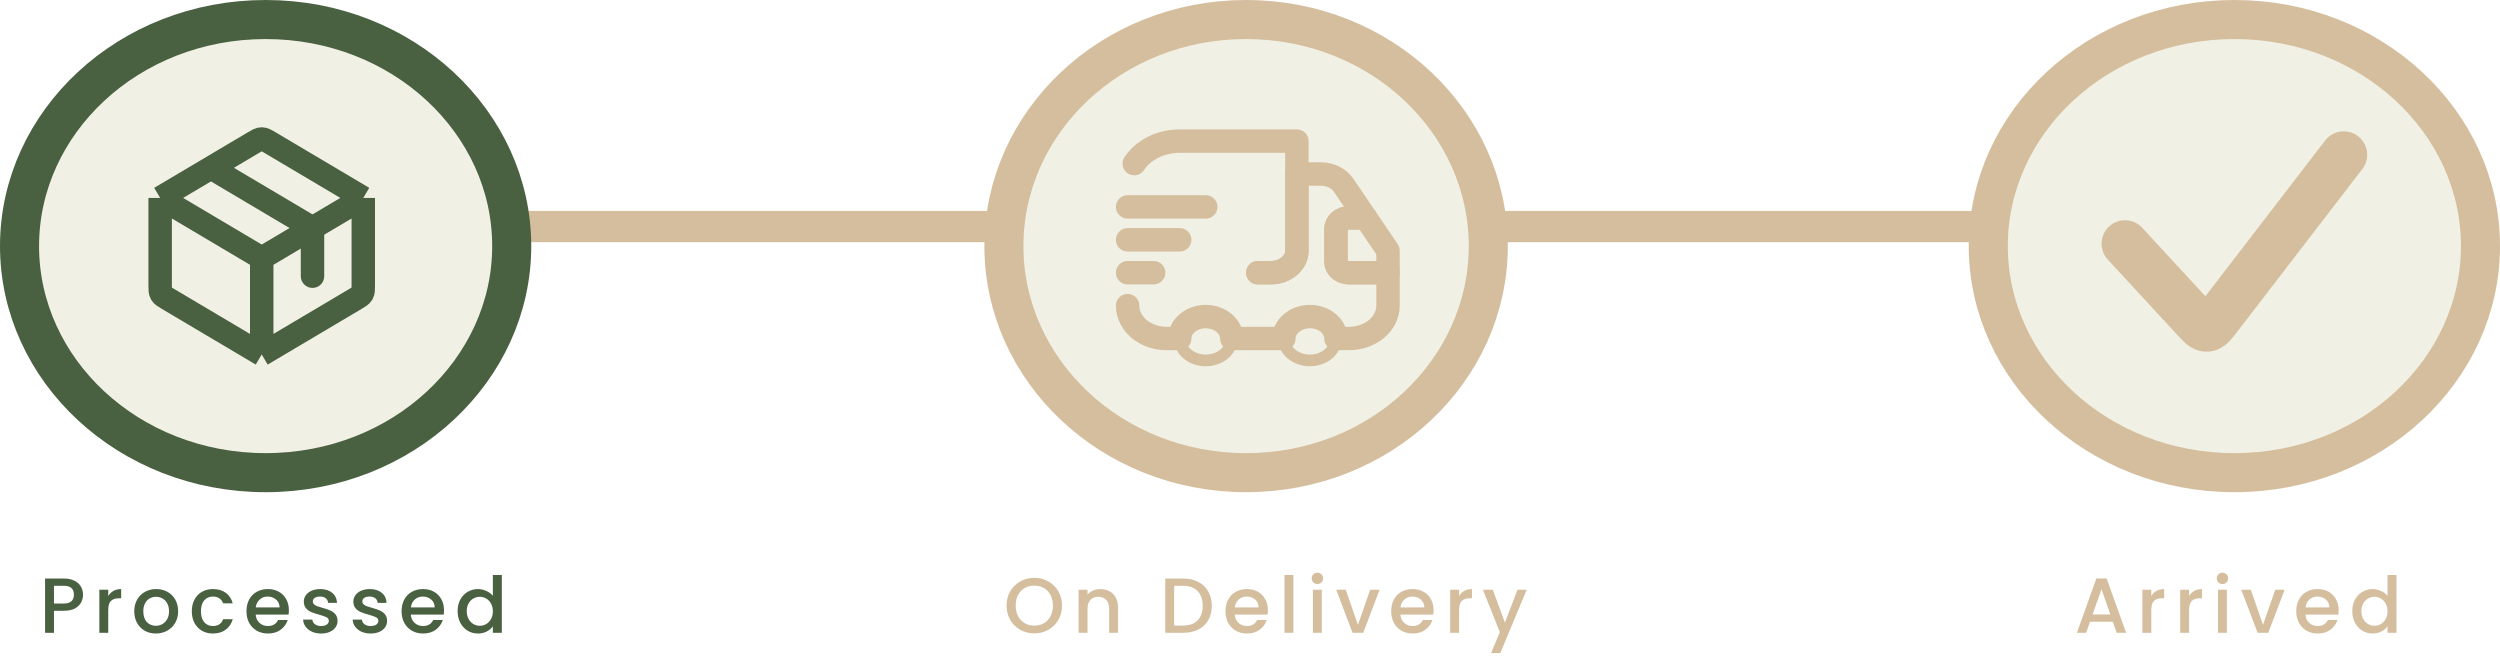
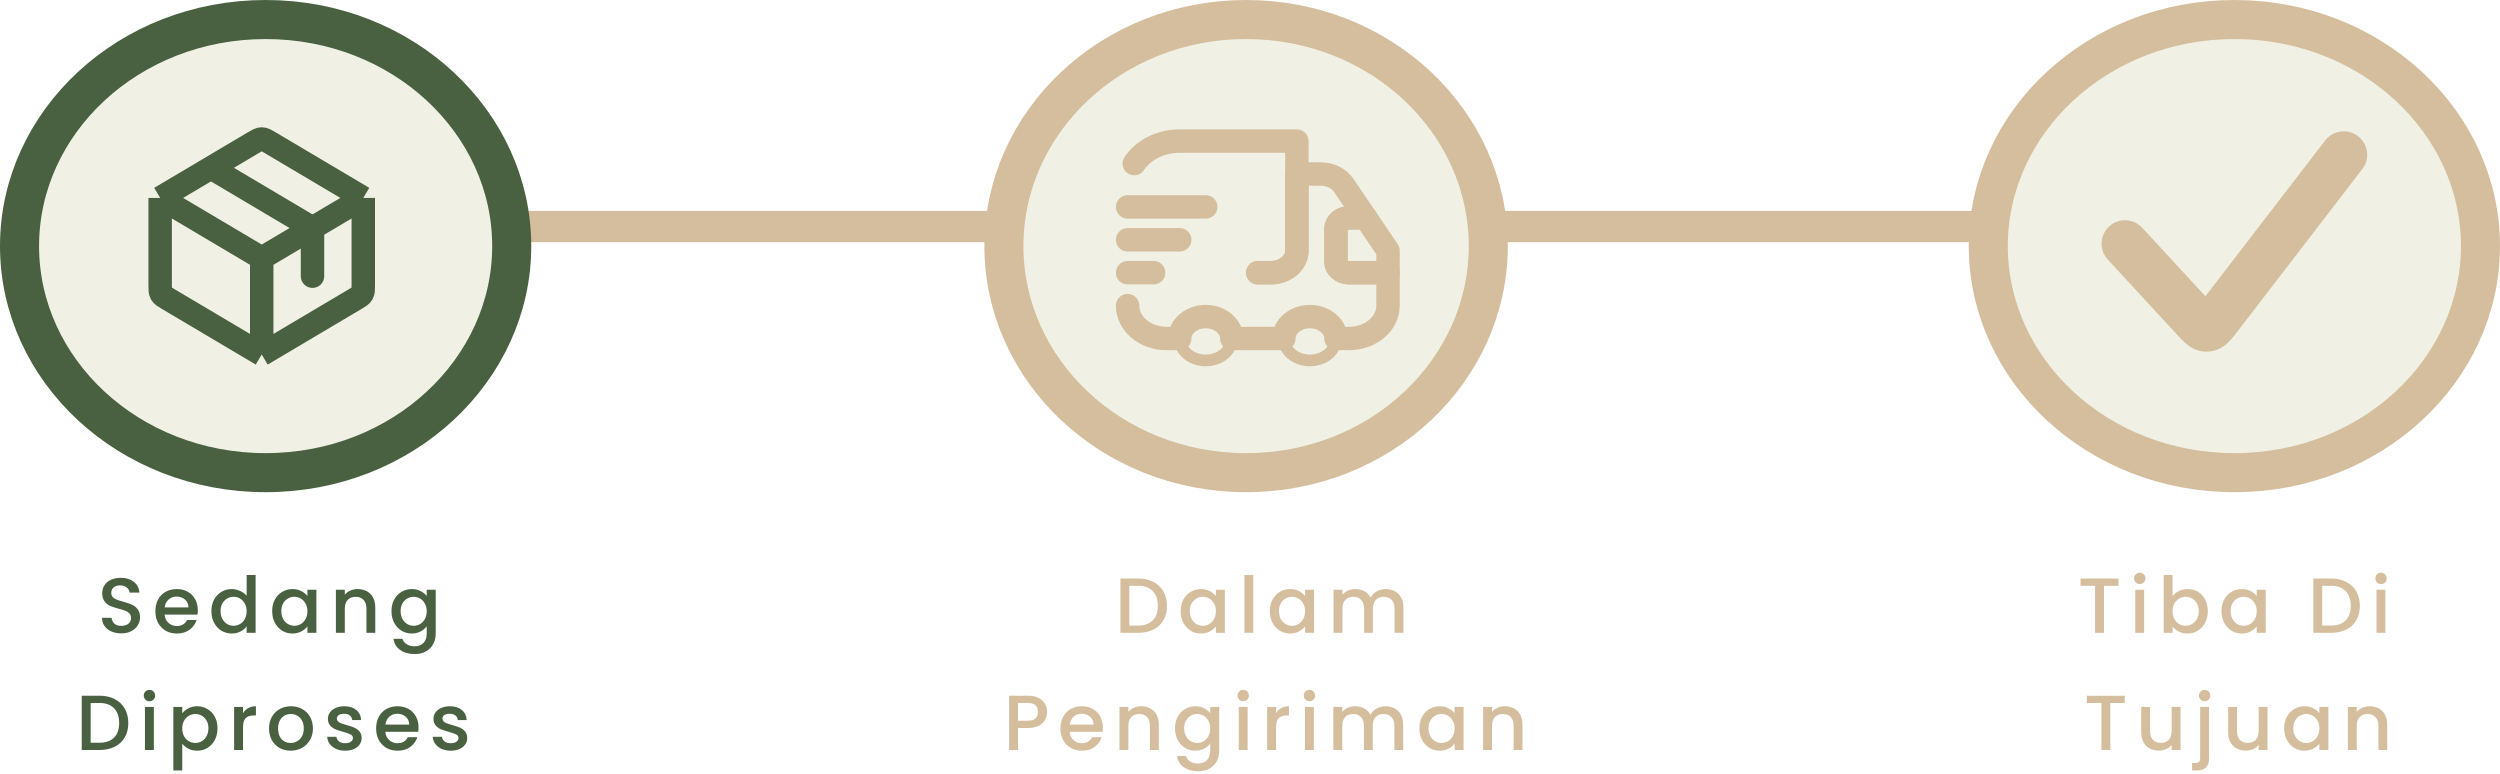
- <svg xmlns="http://www.w3.org/2000/svg" width="320" height="86" viewBox="0 0 320 86" fill="none">
+ <svg xmlns="http://www.w3.org/2000/svg" width="320" height="99" viewBox="0 0 320 99" fill="none">
  <line x1="20" y1="29" x2="173" y2="29" stroke="#D5BE9E" stroke-width="4" />
  <line x1="147" y1="29" x2="299" y2="29" stroke="#D5BE9E" stroke-width="4" />
-   <path d="M10.629 76.12C10.629 76.473 10.545 76.807 10.379 77.12C10.212 77.433 9.945 77.69 9.579 77.89C9.212 78.083 8.742 78.18 8.169 78.18H6.909V81H5.769V74.05H8.169C8.702 74.05 9.152 74.143 9.519 74.33C9.892 74.51 10.169 74.757 10.349 75.07C10.535 75.383 10.629 75.733 10.629 76.12ZM8.169 77.25C8.602 77.25 8.925 77.153 9.139 76.96C9.352 76.76 9.459 76.48 9.459 76.12C9.459 75.36 9.029 74.98 8.169 74.98H6.909V77.25H8.169ZM13.856 76.29C14.023 76.01 14.242 75.793 14.516 75.64C14.796 75.48 15.126 75.4 15.506 75.4V76.58H15.216C14.769 76.58 14.429 76.693 14.196 76.92C13.969 77.147 13.856 77.54 13.856 78.1V81H12.716V75.49H13.856V76.29ZM19.944 81.09C19.424 81.09 18.954 80.973 18.534 80.74C18.114 80.5 17.784 80.167 17.544 79.74C17.304 79.307 17.184 78.807 17.184 78.24C17.184 77.68 17.307 77.183 17.554 76.75C17.8 76.317 18.137 75.983 18.564 75.75C18.99 75.517 19.467 75.4 19.994 75.4C20.52 75.4 20.997 75.517 21.424 75.75C21.85 75.983 22.187 76.317 22.434 76.75C22.68 77.183 22.804 77.68 22.804 78.24C22.804 78.8 22.677 79.297 22.424 79.73C22.17 80.163 21.824 80.5 21.384 80.74C20.95 80.973 20.47 81.09 19.944 81.09ZM19.944 80.1C20.237 80.1 20.51 80.03 20.764 79.89C21.024 79.75 21.234 79.54 21.394 79.26C21.554 78.98 21.634 78.64 21.634 78.24C21.634 77.84 21.557 77.503 21.404 77.23C21.25 76.95 21.047 76.74 20.794 76.6C20.54 76.46 20.267 76.39 19.974 76.39C19.68 76.39 19.407 76.46 19.154 76.6C18.907 76.74 18.71 76.95 18.564 77.23C18.417 77.503 18.344 77.84 18.344 78.24C18.344 78.833 18.494 79.293 18.794 79.62C19.1 79.94 19.484 80.1 19.944 80.1ZM24.551 78.24C24.551 77.673 24.664 77.177 24.891 76.75C25.124 76.317 25.444 75.983 25.851 75.75C26.257 75.517 26.724 75.4 27.251 75.4C27.917 75.4 28.467 75.56 28.901 75.88C29.341 76.193 29.637 76.643 29.791 77.23H28.561C28.461 76.957 28.301 76.743 28.081 76.59C27.861 76.437 27.584 76.36 27.251 76.36C26.784 76.36 26.411 76.527 26.131 76.86C25.857 77.187 25.721 77.647 25.721 78.24C25.721 78.833 25.857 79.297 26.131 79.63C26.411 79.963 26.784 80.13 27.251 80.13C27.911 80.13 28.347 79.84 28.561 79.26H29.791C29.631 79.82 29.331 80.267 28.891 80.6C28.451 80.927 27.904 81.09 27.251 81.09C26.724 81.09 26.257 80.973 25.851 80.74C25.444 80.5 25.124 80.167 24.891 79.74C24.664 79.307 24.551 78.807 24.551 78.24ZM36.977 78.11C36.977 78.317 36.963 78.503 36.937 78.67H32.727C32.76 79.11 32.923 79.463 33.217 79.73C33.51 79.997 33.87 80.13 34.297 80.13C34.91 80.13 35.343 79.873 35.597 79.36H36.827C36.66 79.867 36.357 80.283 35.917 80.61C35.483 80.93 34.943 81.09 34.297 81.09C33.77 81.09 33.297 80.973 32.877 80.74C32.463 80.5 32.137 80.167 31.897 79.74C31.663 79.307 31.547 78.807 31.547 78.24C31.547 77.673 31.66 77.177 31.887 76.75C32.12 76.317 32.443 75.983 32.857 75.75C33.277 75.517 33.757 75.4 34.297 75.4C34.817 75.4 35.28 75.513 35.687 75.74C36.093 75.967 36.41 76.287 36.637 76.7C36.863 77.107 36.977 77.577 36.977 78.11ZM35.787 77.75C35.78 77.33 35.63 76.993 35.337 76.74C35.043 76.487 34.68 76.36 34.247 76.36C33.853 76.36 33.517 76.487 33.237 76.74C32.957 76.987 32.79 77.323 32.737 77.75H35.787ZM41.099 81.09C40.665 81.09 40.275 81.013 39.929 80.86C39.589 80.7 39.319 80.487 39.119 80.22C38.919 79.947 38.812 79.643 38.799 79.31H39.979C39.999 79.543 40.109 79.74 40.309 79.9C40.515 80.053 40.772 80.13 41.079 80.13C41.399 80.13 41.645 80.07 41.819 79.95C41.999 79.823 42.089 79.663 42.089 79.47C42.089 79.263 41.989 79.11 41.789 79.01C41.595 78.91 41.285 78.8 40.859 78.68C40.445 78.567 40.109 78.457 39.849 78.35C39.589 78.243 39.362 78.08 39.169 77.86C38.982 77.64 38.889 77.35 38.889 76.99C38.889 76.697 38.975 76.43 39.149 76.19C39.322 75.943 39.569 75.75 39.889 75.61C40.215 75.47 40.589 75.4 41.009 75.4C41.635 75.4 42.139 75.56 42.519 75.88C42.905 76.193 43.112 76.623 43.139 77.17H41.999C41.979 76.923 41.879 76.727 41.699 76.58C41.519 76.433 41.275 76.36 40.969 76.36C40.669 76.36 40.439 76.417 40.279 76.53C40.119 76.643 40.039 76.793 40.039 76.98C40.039 77.127 40.092 77.25 40.199 77.35C40.305 77.45 40.435 77.53 40.589 77.59C40.742 77.643 40.969 77.713 41.269 77.8C41.669 77.907 41.995 78.017 42.249 78.13C42.509 78.237 42.732 78.397 42.919 78.61C43.105 78.823 43.202 79.107 43.209 79.46C43.209 79.773 43.122 80.053 42.949 80.3C42.775 80.547 42.529 80.74 42.209 80.88C41.895 81.02 41.525 81.09 41.099 81.09ZM47.44 81.09C47.007 81.09 46.617 81.013 46.27 80.86C45.93 80.7 45.66 80.487 45.46 80.22C45.26 79.947 45.154 79.643 45.14 79.31H46.32C46.34 79.543 46.45 79.74 46.65 79.9C46.857 80.053 47.114 80.13 47.42 80.13C47.74 80.13 47.987 80.07 48.16 79.95C48.34 79.823 48.43 79.663 48.43 79.47C48.43 79.263 48.33 79.11 48.13 79.01C47.937 78.91 47.627 78.8 47.2 78.68C46.787 78.567 46.45 78.457 46.19 78.35C45.93 78.243 45.704 78.08 45.51 77.86C45.324 77.64 45.23 77.35 45.23 76.99C45.23 76.697 45.317 76.43 45.49 76.19C45.664 75.943 45.91 75.75 46.23 75.61C46.557 75.47 46.93 75.4 47.35 75.4C47.977 75.4 48.48 75.56 48.86 75.88C49.247 76.193 49.454 76.623 49.48 77.17H48.34C48.32 76.923 48.22 76.727 48.04 76.58C47.86 76.433 47.617 76.36 47.31 76.36C47.01 76.36 46.78 76.417 46.62 76.53C46.46 76.643 46.38 76.793 46.38 76.98C46.38 77.127 46.434 77.25 46.54 77.35C46.647 77.45 46.777 77.53 46.93 77.59C47.084 77.643 47.31 77.713 47.61 77.8C48.01 77.907 48.337 78.017 48.59 78.13C48.85 78.237 49.074 78.397 49.26 78.61C49.447 78.823 49.544 79.107 49.55 79.46C49.55 79.773 49.464 80.053 49.29 80.3C49.117 80.547 48.87 80.74 48.55 80.88C48.237 81.02 47.867 81.09 47.44 81.09ZM56.832 78.11C56.832 78.317 56.819 78.503 56.792 78.67H52.582C52.616 79.11 52.779 79.463 53.072 79.73C53.366 79.997 53.726 80.13 54.152 80.13C54.766 80.13 55.199 79.873 55.452 79.36H56.682C56.516 79.867 56.212 80.283 55.772 80.61C55.339 80.93 54.799 81.09 54.152 81.09C53.626 81.09 53.152 80.973 52.732 80.74C52.319 80.5 51.992 80.167 51.752 79.74C51.519 79.307 51.402 78.807 51.402 78.24C51.402 77.673 51.516 77.177 51.742 76.75C51.976 76.317 52.299 75.983 52.712 75.75C53.132 75.517 53.612 75.4 54.152 75.4C54.672 75.4 55.136 75.513 55.542 75.74C55.949 75.967 56.266 76.287 56.492 76.7C56.719 77.107 56.832 77.577 56.832 78.11ZM55.642 77.75C55.636 77.33 55.486 76.993 55.192 76.74C54.899 76.487 54.536 76.36 54.102 76.36C53.709 76.36 53.372 76.487 53.092 76.74C52.812 76.987 52.646 77.323 52.592 77.75H55.642ZM58.574 78.22C58.574 77.667 58.687 77.177 58.914 76.75C59.147 76.323 59.461 75.993 59.854 75.76C60.254 75.52 60.697 75.4 61.184 75.4C61.544 75.4 61.897 75.48 62.244 75.64C62.597 75.793 62.877 76 63.084 76.26V73.6H64.234V81H63.084V80.17C62.897 80.437 62.637 80.657 62.304 80.83C61.977 81.003 61.601 81.09 61.174 81.09C60.694 81.09 60.254 80.97 59.854 80.73C59.461 80.483 59.147 80.143 58.914 79.71C58.687 79.27 58.574 78.773 58.574 78.22ZM63.084 78.24C63.084 77.86 63.004 77.53 62.844 77.25C62.691 76.97 62.487 76.757 62.234 76.61C61.981 76.463 61.707 76.39 61.414 76.39C61.121 76.39 60.847 76.463 60.594 76.61C60.341 76.75 60.134 76.96 59.974 77.24C59.821 77.513 59.744 77.84 59.744 78.22C59.744 78.6 59.821 78.933 59.974 79.22C60.134 79.507 60.341 79.727 60.594 79.88C60.854 80.027 61.127 80.1 61.414 80.1C61.707 80.1 61.981 80.027 62.234 79.88C62.487 79.733 62.691 79.52 62.844 79.24C63.004 78.953 63.084 78.62 63.084 78.24Z" fill="#496041" />
-   <path d="M132.39 81.07C131.743 81.07 131.146 80.92 130.6 80.62C130.06 80.313 129.63 79.89 129.31 79.35C128.996 78.803 128.84 78.19 128.84 77.51C128.84 76.83 128.996 76.22 129.31 75.68C129.63 75.14 130.06 74.72 130.6 74.42C131.146 74.113 131.743 73.96 132.39 73.96C133.043 73.96 133.64 74.113 134.18 74.42C134.726 74.72 135.156 75.14 135.47 75.68C135.783 76.22 135.94 76.83 135.94 77.51C135.94 78.19 135.783 78.803 135.47 79.35C135.156 79.89 134.726 80.313 134.18 80.62C133.64 80.92 133.043 81.07 132.39 81.07ZM132.39 80.08C132.85 80.08 133.26 79.977 133.62 79.77C133.98 79.557 134.26 79.257 134.46 78.87C134.666 78.477 134.77 78.023 134.77 77.51C134.77 76.997 134.666 76.547 134.46 76.16C134.26 75.773 133.98 75.477 133.62 75.27C133.26 75.063 132.85 74.96 132.39 74.96C131.93 74.96 131.52 75.063 131.16 75.27C130.8 75.477 130.516 75.773 130.31 76.16C130.11 76.547 130.01 76.997 130.01 77.51C130.01 78.023 130.11 78.477 130.31 78.87C130.516 79.257 130.8 79.557 131.16 79.77C131.52 79.977 131.93 80.08 132.39 80.08ZM140.842 75.4C141.275 75.4 141.662 75.49 142.002 75.67C142.348 75.85 142.618 76.117 142.812 76.47C143.005 76.823 143.102 77.25 143.102 77.75V81H141.972V77.92C141.972 77.427 141.848 77.05 141.602 76.79C141.355 76.523 141.018 76.39 140.592 76.39C140.165 76.39 139.825 76.523 139.572 76.79C139.325 77.05 139.202 77.427 139.202 77.92V81H138.062V75.49H139.202V76.12C139.388 75.893 139.625 75.717 139.912 75.59C140.205 75.463 140.515 75.4 140.842 75.4ZM151.423 74.05C152.163 74.05 152.81 74.193 153.363 74.48C153.923 74.76 154.353 75.167 154.653 75.7C154.96 76.227 155.113 76.843 155.113 77.55C155.113 78.257 154.96 78.87 154.653 79.39C154.353 79.91 153.923 80.31 153.363 80.59C152.81 80.863 152.163 81 151.423 81H149.153V74.05H151.423ZM151.423 80.07C152.237 80.07 152.86 79.85 153.293 79.41C153.727 78.97 153.943 78.35 153.943 77.55C153.943 76.743 153.727 76.113 153.293 75.66C152.86 75.207 152.237 74.98 151.423 74.98H150.293V80.07H151.423ZM162.293 78.11C162.293 78.317 162.28 78.503 162.253 78.67H158.043C158.076 79.11 158.24 79.463 158.533 79.73C158.826 79.997 159.186 80.13 159.613 80.13C160.226 80.13 160.66 79.873 160.913 79.36H162.143C161.976 79.867 161.673 80.283 161.233 80.61C160.8 80.93 160.26 81.09 159.613 81.09C159.086 81.09 158.613 80.973 158.193 80.74C157.78 80.5 157.453 80.167 157.213 79.74C156.98 79.307 156.863 78.807 156.863 78.24C156.863 77.673 156.976 77.177 157.203 76.75C157.436 76.317 157.76 75.983 158.173 75.75C158.593 75.517 159.073 75.4 159.613 75.4C160.133 75.4 160.596 75.513 161.003 75.74C161.41 75.967 161.726 76.287 161.953 76.7C162.18 77.107 162.293 77.577 162.293 78.11ZM161.103 77.75C161.096 77.33 160.946 76.993 160.653 76.74C160.36 76.487 159.996 76.36 159.563 76.36C159.17 76.36 158.833 76.487 158.553 76.74C158.273 76.987 158.106 77.323 158.053 77.75H161.103ZM165.555 73.6V81H164.415V73.6H165.555ZM168.632 74.76C168.425 74.76 168.252 74.69 168.112 74.55C167.972 74.41 167.902 74.237 167.902 74.03C167.902 73.823 167.972 73.65 168.112 73.51C168.252 73.37 168.425 73.3 168.632 73.3C168.832 73.3 169.002 73.37 169.142 73.51C169.282 73.65 169.352 73.823 169.352 74.03C169.352 74.237 169.282 74.41 169.142 74.55C169.002 74.69 168.832 74.76 168.632 74.76ZM169.192 75.49V81H168.052V75.49H169.192ZM173.818 79.98L175.378 75.49H176.588L174.488 81H173.128L171.038 75.49H172.258L173.818 79.98ZM183.5 78.11C183.5 78.317 183.487 78.503 183.46 78.67H179.25C179.284 79.11 179.447 79.463 179.74 79.73C180.034 79.997 180.394 80.13 180.82 80.13C181.434 80.13 181.867 79.873 182.12 79.36H183.35C183.184 79.867 182.88 80.283 182.44 80.61C182.007 80.93 181.467 81.09 180.82 81.09C180.294 81.09 179.82 80.973 179.4 80.74C178.987 80.5 178.66 80.167 178.42 79.74C178.187 79.307 178.07 78.807 178.07 78.24C178.07 77.673 178.184 77.177 178.41 76.75C178.644 76.317 178.967 75.983 179.38 75.75C179.8 75.517 180.28 75.4 180.82 75.4C181.34 75.4 181.804 75.513 182.21 75.74C182.617 75.967 182.934 76.287 183.16 76.7C183.387 77.107 183.5 77.577 183.5 78.11ZM182.31 77.75C182.304 77.33 182.154 76.993 181.86 76.74C181.567 76.487 181.204 76.36 180.77 76.36C180.377 76.36 180.04 76.487 179.76 76.74C179.48 76.987 179.314 77.323 179.26 77.75H182.31ZM186.762 76.29C186.929 76.01 187.149 75.793 187.422 75.64C187.702 75.48 188.032 75.4 188.412 75.4V76.58H188.122C187.675 76.58 187.335 76.693 187.102 76.92C186.875 77.147 186.762 77.54 186.762 78.1V81H185.622V75.49H186.762V76.29ZM195.42 75.49L192.04 83.59H190.86L191.98 80.91L189.81 75.49H191.08L192.63 79.69L194.24 75.49H195.42Z" fill="#D5BE9E" />
-   <path d="M270.442 79.58H267.532L267.032 81H265.842L268.332 74.04H269.652L272.142 81H270.942L270.442 79.58ZM270.122 78.65L268.992 75.42L267.852 78.65H270.122ZM275.365 76.29C275.531 76.01 275.751 75.793 276.025 75.64C276.305 75.48 276.635 75.4 277.015 75.4V76.58H276.725C276.278 76.58 275.938 76.693 275.705 76.92C275.478 77.147 275.365 77.54 275.365 78.1V81H274.225V75.49H275.365V76.29ZM280.203 76.29C280.369 76.01 280.589 75.793 280.863 75.64C281.143 75.48 281.473 75.4 281.853 75.4V76.58H281.563C281.116 76.58 280.776 76.693 280.543 76.92C280.316 77.147 280.203 77.54 280.203 78.1V81H279.063V75.49H280.203V76.29ZM284.48 74.76C284.274 74.76 284.1 74.69 283.96 74.55C283.82 74.41 283.75 74.237 283.75 74.03C283.75 73.823 283.82 73.65 283.96 73.51C284.1 73.37 284.274 73.3 284.48 73.3C284.68 73.3 284.85 73.37 284.99 73.51C285.13 73.65 285.2 73.823 285.2 74.03C285.2 74.237 285.13 74.41 284.99 74.55C284.85 74.69 284.68 74.76 284.48 74.76ZM285.04 75.49V81H283.9V75.49H285.04ZM289.667 79.98L291.227 75.49H292.437L290.337 81H288.977L286.887 75.49H288.107L289.667 79.98ZM299.349 78.11C299.349 78.317 299.335 78.503 299.309 78.67H295.099C295.132 79.11 295.295 79.463 295.589 79.73C295.882 79.997 296.242 80.13 296.669 80.13C297.282 80.13 297.715 79.873 297.969 79.36H299.199C299.032 79.867 298.729 80.283 298.289 80.61C297.855 80.93 297.315 81.09 296.669 81.09C296.142 81.09 295.669 80.973 295.249 80.74C294.835 80.5 294.509 80.167 294.269 79.74C294.035 79.307 293.919 78.807 293.919 78.24C293.919 77.673 294.032 77.177 294.259 76.75C294.492 76.317 294.815 75.983 295.229 75.75C295.649 75.517 296.129 75.4 296.669 75.4C297.189 75.4 297.652 75.513 298.059 75.74C298.465 75.967 298.782 76.287 299.009 76.7C299.235 77.107 299.349 77.577 299.349 78.11ZM298.159 77.75C298.152 77.33 298.002 76.993 297.709 76.74C297.415 76.487 297.052 76.36 296.619 76.36C296.225 76.36 295.889 76.487 295.609 76.74C295.329 76.987 295.162 77.323 295.109 77.75H298.159ZM301.091 78.22C301.091 77.667 301.204 77.177 301.431 76.75C301.664 76.323 301.977 75.993 302.371 75.76C302.771 75.52 303.214 75.4 303.701 75.4C304.061 75.4 304.414 75.48 304.761 75.64C305.114 75.793 305.394 76 305.601 76.26V73.6H306.751V81H305.601V80.17C305.414 80.437 305.154 80.657 304.821 80.83C304.494 81.003 304.117 81.09 303.691 81.09C303.211 81.09 302.771 80.97 302.371 80.73C301.977 80.483 301.664 80.143 301.431 79.71C301.204 79.27 301.091 78.773 301.091 78.22ZM305.601 78.24C305.601 77.86 305.521 77.53 305.361 77.25C305.207 76.97 305.004 76.757 304.751 76.61C304.497 76.463 304.224 76.39 303.931 76.39C303.637 76.39 303.364 76.463 303.111 76.61C302.857 76.75 302.651 76.96 302.491 77.24C302.337 77.513 302.261 77.84 302.261 78.22C302.261 78.6 302.337 78.933 302.491 79.22C302.651 79.507 302.857 79.727 303.111 79.88C303.371 80.027 303.644 80.1 303.931 80.1C304.224 80.1 304.497 80.027 304.751 79.88C305.004 79.733 305.207 79.52 305.361 79.24C305.521 78.953 305.601 78.62 305.601 78.24Z" fill="#D5BE9E" />
+   <path d="M15.523 81.07C15.057 81.07 14.637 80.99 14.263 80.83C13.89 80.663 13.597 80.43 13.383 80.13C13.17 79.83 13.063 79.48 13.063 79.08H14.283C14.31 79.38 14.427 79.627 14.633 79.82C14.847 80.013 15.143 80.11 15.523 80.11C15.917 80.11 16.223 80.017 16.443 79.83C16.663 79.637 16.773 79.39 16.773 79.09C16.773 78.857 16.703 78.667 16.563 78.52C16.43 78.373 16.26 78.26 16.053 78.18C15.853 78.1 15.573 78.013 15.213 77.92C14.76 77.8 14.39 77.68 14.103 77.56C13.823 77.433 13.583 77.24 13.383 76.98C13.183 76.72 13.083 76.373 13.083 75.94C13.083 75.54 13.183 75.19 13.383 74.89C13.583 74.59 13.863 74.36 14.223 74.2C14.583 74.04 15 73.96 15.473 73.96C16.147 73.96 16.697 74.13 17.123 74.47C17.557 74.803 17.797 75.263 17.843 75.85H16.583C16.563 75.597 16.443 75.38 16.223 75.2C16.003 75.02 15.713 74.93 15.353 74.93C15.027 74.93 14.76 75.013 14.553 75.18C14.347 75.347 14.243 75.587 14.243 75.9C14.243 76.113 14.307 76.29 14.433 76.43C14.567 76.563 14.733 76.67 14.933 76.75C15.133 76.83 15.407 76.917 15.753 77.01C16.213 77.137 16.587 77.263 16.873 77.39C17.167 77.517 17.413 77.713 17.613 77.98C17.82 78.24 17.923 78.59 17.923 79.03C17.923 79.383 17.827 79.717 17.633 80.03C17.447 80.343 17.17 80.597 16.803 80.79C16.443 80.977 16.017 81.07 15.523 81.07ZM25.319 78.11C25.319 78.317 25.305 78.503 25.279 78.67H21.069C21.102 79.11 21.265 79.463 21.559 79.73C21.852 79.997 22.212 80.13 22.639 80.13C23.252 80.13 23.685 79.873 23.939 79.36H25.169C25.002 79.867 24.699 80.283 24.259 80.61C23.825 80.93 23.285 81.09 22.639 81.09C22.112 81.09 21.639 80.973 21.219 80.74C20.805 80.5 20.479 80.167 20.239 79.74C20.005 79.307 19.889 78.807 19.889 78.24C19.889 77.673 20.002 77.177 20.229 76.75C20.462 76.317 20.785 75.983 21.199 75.75C21.619 75.517 22.099 75.4 22.639 75.4C23.159 75.4 23.622 75.513 24.029 75.74C24.435 75.967 24.752 76.287 24.979 76.7C25.205 77.107 25.319 77.577 25.319 78.11ZM24.129 77.75C24.122 77.33 23.972 76.993 23.679 76.74C23.385 76.487 23.022 76.36 22.589 76.36C22.195 76.36 21.859 76.487 21.579 76.74C21.299 76.987 21.132 77.323 21.079 77.75H24.129ZM27.06 78.22C27.06 77.667 27.174 77.177 27.4 76.75C27.634 76.323 27.947 75.993 28.34 75.76C28.74 75.52 29.184 75.4 29.67 75.4C30.03 75.4 30.384 75.48 30.73 75.64C31.084 75.793 31.364 76 31.57 76.26V73.6H32.72V81H31.57V80.17C31.384 80.437 31.124 80.657 30.79 80.83C30.464 81.003 30.087 81.09 29.66 81.09C29.18 81.09 28.74 80.97 28.34 80.73C27.947 80.483 27.634 80.143 27.4 79.71C27.174 79.27 27.06 78.773 27.06 78.22ZM31.57 78.24C31.57 77.86 31.49 77.53 31.33 77.25C31.177 76.97 30.974 76.757 30.72 76.61C30.467 76.463 30.194 76.39 29.9 76.39C29.607 76.39 29.334 76.463 29.08 76.61C28.827 76.75 28.62 76.96 28.46 77.24C28.307 77.513 28.23 77.84 28.23 78.22C28.23 78.6 28.307 78.933 28.46 79.22C28.62 79.507 28.827 79.727 29.08 79.88C29.34 80.027 29.614 80.1 29.9 80.1C30.194 80.1 30.467 80.027 30.72 79.88C30.974 79.733 31.177 79.52 31.33 79.24C31.49 78.953 31.57 78.62 31.57 78.24ZM34.838 78.22C34.838 77.667 34.951 77.177 35.178 76.75C35.411 76.323 35.724 75.993 36.118 75.76C36.518 75.52 36.958 75.4 37.438 75.4C37.871 75.4 38.248 75.487 38.568 75.66C38.894 75.827 39.154 76.037 39.348 76.29V75.49H40.498V81H39.348V80.18C39.154 80.44 38.891 80.657 38.558 80.83C38.224 81.003 37.844 81.09 37.418 81.09C36.944 81.09 36.511 80.97 36.118 80.73C35.724 80.483 35.411 80.143 35.178 79.71C34.951 79.27 34.838 78.773 34.838 78.22ZM39.348 78.24C39.348 77.86 39.268 77.53 39.108 77.25C38.954 76.97 38.751 76.757 38.498 76.61C38.244 76.463 37.971 76.39 37.678 76.39C37.384 76.39 37.111 76.463 36.858 76.61C36.604 76.75 36.398 76.96 36.238 77.24C36.084 77.513 36.008 77.84 36.008 78.22C36.008 78.6 36.084 78.933 36.238 79.22C36.398 79.507 36.604 79.727 36.858 79.88C37.118 80.027 37.391 80.1 37.678 80.1C37.971 80.1 38.244 80.027 38.498 79.88C38.751 79.733 38.954 79.52 39.108 79.24C39.268 78.953 39.348 78.62 39.348 78.24ZM45.775 75.4C46.209 75.4 46.595 75.49 46.935 75.67C47.282 75.85 47.552 76.117 47.745 76.47C47.938 76.823 48.035 77.25 48.035 77.75V81H46.905V77.92C46.905 77.427 46.782 77.05 46.535 76.79C46.288 76.523 45.952 76.39 45.525 76.39C45.099 76.39 44.758 76.523 44.505 76.79C44.258 77.05 44.135 77.427 44.135 77.92V81H42.995V75.49H44.135V76.12C44.322 75.893 44.559 75.717 44.845 75.59C45.139 75.463 45.449 75.4 45.775 75.4ZM52.709 75.4C53.136 75.4 53.513 75.487 53.839 75.66C54.173 75.827 54.433 76.037 54.619 76.29V75.49H55.769V81.09C55.769 81.597 55.663 82.047 55.449 82.44C55.236 82.84 54.926 83.153 54.519 83.38C54.119 83.607 53.639 83.72 53.079 83.72C52.333 83.72 51.713 83.543 51.219 83.19C50.726 82.843 50.446 82.37 50.379 81.77H51.509C51.596 82.057 51.779 82.287 52.059 82.46C52.346 82.64 52.686 82.73 53.079 82.73C53.539 82.73 53.909 82.59 54.189 82.31C54.476 82.03 54.619 81.623 54.619 81.09V80.17C54.426 80.43 54.163 80.65 53.829 80.83C53.503 81.003 53.129 81.09 52.709 81.09C52.229 81.09 51.789 80.97 51.389 80.73C50.996 80.483 50.683 80.143 50.449 79.71C50.223 79.27 50.109 78.773 50.109 78.22C50.109 77.667 50.223 77.177 50.449 76.75C50.683 76.323 50.996 75.993 51.389 75.76C51.789 75.52 52.229 75.4 52.709 75.4ZM54.619 78.24C54.619 77.86 54.539 77.53 54.379 77.25C54.226 76.97 54.023 76.757 53.769 76.61C53.516 76.463 53.243 76.39 52.949 76.39C52.656 76.39 52.383 76.463 52.129 76.61C51.876 76.75 51.669 76.96 51.509 77.24C51.356 77.513 51.279 77.84 51.279 78.22C51.279 78.6 51.356 78.933 51.509 79.22C51.669 79.507 51.876 79.727 52.129 79.88C52.389 80.027 52.663 80.1 52.949 80.1C53.243 80.1 53.516 80.027 53.769 79.88C54.023 79.733 54.226 79.52 54.379 79.24C54.539 78.953 54.619 78.62 54.619 78.24ZM12.733 89.05C13.473 89.05 14.12 89.193 14.673 89.48C15.233 89.76 15.663 90.167 15.963 90.7C16.27 91.227 16.423 91.843 16.423 92.55C16.423 93.257 16.27 93.87 15.963 94.39C15.663 94.91 15.233 95.31 14.673 95.59C14.12 95.863 13.473 96 12.733 96H10.463V89.05H12.733ZM12.733 95.07C13.546 95.07 14.17 94.85 14.603 94.41C15.036 93.97 15.253 93.35 15.253 92.55C15.253 91.743 15.036 91.113 14.603 90.66C14.17 90.207 13.546 89.98 12.733 89.98H11.603V95.07H12.733ZM19.133 89.76C18.926 89.76 18.753 89.69 18.613 89.55C18.473 89.41 18.403 89.237 18.403 89.03C18.403 88.823 18.473 88.65 18.613 88.51C18.753 88.37 18.926 88.3 19.133 88.3C19.333 88.3 19.503 88.37 19.643 88.51C19.783 88.65 19.853 88.823 19.853 89.03C19.853 89.237 19.783 89.41 19.643 89.55C19.503 89.69 19.333 89.76 19.133 89.76ZM19.693 90.49V96H18.553V90.49H19.693ZM23.329 91.3C23.523 91.047 23.786 90.833 24.119 90.66C24.453 90.487 24.829 90.4 25.25 90.4C25.73 90.4 26.166 90.52 26.559 90.76C26.959 90.993 27.273 91.323 27.5 91.75C27.726 92.177 27.84 92.667 27.84 93.22C27.84 93.773 27.726 94.27 27.5 94.71C27.273 95.143 26.959 95.483 26.559 95.73C26.166 95.97 25.73 96.09 25.25 96.09C24.829 96.09 24.456 96.007 24.13 95.84C23.803 95.667 23.536 95.453 23.329 95.2V98.62H22.189V90.49H23.329V91.3ZM26.68 93.22C26.68 92.84 26.599 92.513 26.439 92.24C26.286 91.96 26.079 91.75 25.82 91.61C25.566 91.463 25.293 91.39 25 91.39C24.713 91.39 24.439 91.463 24.18 91.61C23.926 91.757 23.72 91.97 23.559 92.25C23.406 92.53 23.329 92.86 23.329 93.24C23.329 93.62 23.406 93.953 23.559 94.24C23.72 94.52 23.926 94.733 24.18 94.88C24.439 95.027 24.713 95.1 25 95.1C25.293 95.1 25.566 95.027 25.82 94.88C26.079 94.727 26.286 94.507 26.439 94.22C26.599 93.933 26.68 93.6 26.68 93.22ZM31.107 91.29C31.273 91.01 31.494 90.793 31.767 90.64C32.047 90.48 32.377 90.4 32.757 90.4V91.58H32.467C32.02 91.58 31.68 91.693 31.447 91.92C31.22 92.147 31.107 92.54 31.107 93.1V96H29.967V90.49H31.107V91.29ZM37.195 96.09C36.675 96.09 36.205 95.973 35.785 95.74C35.365 95.5 35.035 95.167 34.795 94.74C34.555 94.307 34.435 93.807 34.435 93.24C34.435 92.68 34.558 92.183 34.805 91.75C35.051 91.317 35.388 90.983 35.815 90.75C36.241 90.517 36.718 90.4 37.245 90.4C37.771 90.4 38.248 90.517 38.675 90.75C39.101 90.983 39.438 91.317 39.685 91.75C39.931 92.183 40.055 92.68 40.055 93.24C40.055 93.8 39.928 94.297 39.675 94.73C39.421 95.163 39.075 95.5 38.635 95.74C38.201 95.973 37.721 96.09 37.195 96.09ZM37.195 95.1C37.488 95.1 37.761 95.03 38.015 94.89C38.275 94.75 38.485 94.54 38.645 94.26C38.805 93.98 38.885 93.64 38.885 93.24C38.885 92.84 38.808 92.503 38.655 92.23C38.501 91.95 38.298 91.74 38.045 91.6C37.791 91.46 37.518 91.39 37.225 91.39C36.931 91.39 36.658 91.46 36.405 91.6C36.158 91.74 35.961 91.95 35.815 92.23C35.668 92.503 35.595 92.84 35.595 93.24C35.595 93.833 35.745 94.293 36.045 94.62C36.351 94.94 36.735 95.1 37.195 95.1ZM44.182 96.09C43.748 96.09 43.358 96.013 43.012 95.86C42.672 95.7 42.402 95.487 42.202 95.22C42.002 94.947 41.895 94.643 41.882 94.31H43.062C43.082 94.543 43.192 94.74 43.392 94.9C43.598 95.053 43.855 95.13 44.162 95.13C44.482 95.13 44.728 95.07 44.902 94.95C45.082 94.823 45.172 94.663 45.172 94.47C45.172 94.263 45.072 94.11 44.872 94.01C44.678 93.91 44.368 93.8 43.942 93.68C43.528 93.567 43.192 93.457 42.932 93.35C42.672 93.243 42.445 93.08 42.252 92.86C42.065 92.64 41.972 92.35 41.972 91.99C41.972 91.697 42.058 91.43 42.232 91.19C42.405 90.943 42.652 90.75 42.972 90.61C43.298 90.47 43.672 90.4 44.092 90.4C44.718 90.4 45.222 90.56 45.602 90.88C45.988 91.193 46.195 91.623 46.222 92.17H45.082C45.062 91.923 44.962 91.727 44.782 91.58C44.602 91.433 44.358 91.36 44.052 91.36C43.752 91.36 43.522 91.417 43.362 91.53C43.202 91.643 43.122 91.793 43.122 91.98C43.122 92.127 43.175 92.25 43.282 92.35C43.388 92.45 43.518 92.53 43.672 92.59C43.825 92.643 44.052 92.713 44.352 92.8C44.752 92.907 45.078 93.017 45.332 93.13C45.592 93.237 45.815 93.397 46.002 93.61C46.188 93.823 46.285 94.107 46.292 94.46C46.292 94.773 46.205 95.053 46.032 95.3C45.858 95.547 45.612 95.74 45.292 95.88C44.978 96.02 44.608 96.09 44.182 96.09ZM53.573 93.11C53.573 93.317 53.56 93.503 53.533 93.67H49.323C49.357 94.11 49.52 94.463 49.813 94.73C50.107 94.997 50.467 95.13 50.893 95.13C51.507 95.13 51.94 94.873 52.193 94.36H53.423C53.257 94.867 52.953 95.283 52.513 95.61C52.08 95.93 51.54 96.09 50.893 96.09C50.367 96.09 49.893 95.973 49.473 95.74C49.06 95.5 48.733 95.167 48.493 94.74C48.26 94.307 48.143 93.807 48.143 93.24C48.143 92.673 48.257 92.177 48.483 91.75C48.717 91.317 49.04 90.983 49.453 90.75C49.873 90.517 50.353 90.4 50.893 90.4C51.413 90.4 51.877 90.513 52.283 90.74C52.69 90.967 53.007 91.287 53.233 91.7C53.46 92.107 53.573 92.577 53.573 93.11ZM52.383 92.75C52.377 92.33 52.227 91.993 51.933 91.74C51.64 91.487 51.277 91.36 50.843 91.36C50.45 91.36 50.113 91.487 49.833 91.74C49.553 91.987 49.387 92.323 49.333 92.75H52.383ZM57.695 96.09C57.262 96.09 56.872 96.013 56.525 95.86C56.185 95.7 55.915 95.487 55.715 95.22C55.515 94.947 55.409 94.643 55.395 94.31H56.575C56.595 94.543 56.705 94.74 56.905 94.9C57.112 95.053 57.369 95.13 57.675 95.13C57.995 95.13 58.242 95.07 58.415 94.95C58.595 94.823 58.685 94.663 58.685 94.47C58.685 94.263 58.585 94.11 58.385 94.01C58.192 93.91 57.882 93.8 57.455 93.68C57.042 93.567 56.705 93.457 56.445 93.35C56.185 93.243 55.959 93.08 55.765 92.86C55.579 92.64 55.485 92.35 55.485 91.99C55.485 91.697 55.572 91.43 55.745 91.19C55.919 90.943 56.165 90.75 56.485 90.61C56.812 90.47 57.185 90.4 57.605 90.4C58.232 90.4 58.735 90.56 59.115 90.88C59.502 91.193 59.709 91.623 59.735 92.17H58.595C58.575 91.923 58.475 91.727 58.295 91.58C58.115 91.433 57.872 91.36 57.565 91.36C57.265 91.36 57.035 91.417 56.875 91.53C56.715 91.643 56.635 91.793 56.635 91.98C56.635 92.127 56.689 92.25 56.795 92.35C56.902 92.45 57.032 92.53 57.185 92.59C57.339 92.643 57.565 92.713 57.865 92.8C58.265 92.907 58.592 93.017 58.845 93.13C59.105 93.237 59.329 93.397 59.515 93.61C59.702 93.823 59.799 94.107 59.805 94.46C59.805 94.773 59.719 95.053 59.545 95.3C59.372 95.547 59.125 95.74 58.805 95.88C58.492 96.02 58.122 96.09 57.695 96.09Z" fill="#496041" />
+   <path d="M145.684 74.05C146.424 74.05 147.071 74.193 147.624 74.48C148.184 74.76 148.614 75.167 148.914 75.7C149.221 76.227 149.374 76.843 149.374 77.55C149.374 78.257 149.221 78.87 148.914 79.39C148.614 79.91 148.184 80.31 147.624 80.59C147.071 80.863 146.424 81 145.684 81H143.414V74.05H145.684ZM145.684 80.07C146.497 80.07 147.121 79.85 147.554 79.41C147.987 78.97 148.204 78.35 148.204 77.55C148.204 76.743 147.987 76.113 147.554 75.66C147.121 75.207 146.497 74.98 145.684 74.98H144.554V80.07H145.684ZM151.124 78.22C151.124 77.667 151.237 77.177 151.464 76.75C151.697 76.323 152.011 75.993 152.404 75.76C152.804 75.52 153.244 75.4 153.724 75.4C154.157 75.4 154.534 75.487 154.854 75.66C155.181 75.827 155.441 76.037 155.634 76.29V75.49H156.784V81H155.634V80.18C155.441 80.44 155.177 80.657 154.844 80.83C154.511 81.003 154.131 81.09 153.704 81.09C153.231 81.09 152.797 80.97 152.404 80.73C152.011 80.483 151.697 80.143 151.464 79.71C151.237 79.27 151.124 78.773 151.124 78.22ZM155.634 78.24C155.634 77.86 155.554 77.53 155.394 77.25C155.241 76.97 155.037 76.757 154.784 76.61C154.531 76.463 154.257 76.39 153.964 76.39C153.671 76.39 153.397 76.463 153.144 76.61C152.891 76.75 152.684 76.96 152.524 77.24C152.371 77.513 152.294 77.84 152.294 78.22C152.294 78.6 152.371 78.933 152.524 79.22C152.684 79.507 152.891 79.727 153.144 79.88C153.404 80.027 153.677 80.1 153.964 80.1C154.257 80.1 154.531 80.027 154.784 79.88C155.037 79.733 155.241 79.52 155.394 79.24C155.554 78.953 155.634 78.62 155.634 78.24ZM160.421 73.6V81H159.281V73.6H160.421ZM162.538 78.22C162.538 77.667 162.651 77.177 162.878 76.75C163.111 76.323 163.425 75.993 163.818 75.76C164.218 75.52 164.658 75.4 165.138 75.4C165.571 75.4 165.948 75.487 166.268 75.66C166.595 75.827 166.855 76.037 167.048 76.29V75.49H168.198V81H167.048V80.18C166.855 80.44 166.591 80.657 166.258 80.83C165.925 81.003 165.545 81.09 165.118 81.09C164.645 81.09 164.211 80.97 163.818 80.73C163.425 80.483 163.111 80.143 162.878 79.71C162.651 79.27 162.538 78.773 162.538 78.22ZM167.048 78.24C167.048 77.86 166.968 77.53 166.808 77.25C166.655 76.97 166.451 76.757 166.198 76.61C165.945 76.463 165.671 76.39 165.378 76.39C165.085 76.39 164.811 76.463 164.558 76.61C164.305 76.75 164.098 76.96 163.938 77.24C163.785 77.513 163.708 77.84 163.708 78.22C163.708 78.6 163.785 78.933 163.938 79.22C164.098 79.507 164.305 79.727 164.558 79.88C164.818 80.027 165.091 80.1 165.378 80.1C165.671 80.1 165.945 80.027 166.198 79.88C166.451 79.733 166.655 79.52 166.808 79.24C166.968 78.953 167.048 78.62 167.048 78.24ZM177.365 75.4C177.799 75.4 178.185 75.49 178.525 75.67C178.872 75.85 179.142 76.117 179.335 76.47C179.535 76.823 179.635 77.25 179.635 77.75V81H178.505V77.92C178.505 77.427 178.382 77.05 178.135 76.79C177.889 76.523 177.552 76.39 177.125 76.39C176.699 76.39 176.359 76.523 176.105 76.79C175.859 77.05 175.735 77.427 175.735 77.92V81H174.605V77.92C174.605 77.427 174.482 77.05 174.235 76.79C173.989 76.523 173.652 76.39 173.225 76.39C172.799 76.39 172.459 76.523 172.205 76.79C171.959 77.05 171.835 77.427 171.835 77.92V81H170.695V75.49H171.835V76.12C172.022 75.893 172.259 75.717 172.545 75.59C172.832 75.463 173.139 75.4 173.465 75.4C173.905 75.4 174.299 75.493 174.645 75.68C174.992 75.867 175.259 76.137 175.445 76.49C175.612 76.157 175.872 75.893 176.225 75.7C176.579 75.5 176.959 75.4 177.365 75.4ZM134.028 91.12C134.028 91.473 133.945 91.807 133.778 92.12C133.611 92.433 133.345 92.69 132.978 92.89C132.611 93.083 132.141 93.18 131.568 93.18H130.308V96H129.168V89.05H131.568C132.101 89.05 132.551 89.143 132.918 89.33C133.291 89.51 133.568 89.757 133.748 90.07C133.935 90.383 134.028 90.733 134.028 91.12ZM131.568 92.25C132.001 92.25 132.325 92.153 132.538 91.96C132.751 91.76 132.858 91.48 132.858 91.12C132.858 90.36 132.428 89.98 131.568 89.98H130.308V92.25H131.568ZM141.165 93.11C141.165 93.317 141.152 93.503 141.125 93.67H136.915C136.949 94.11 137.112 94.463 137.405 94.73C137.699 94.997 138.059 95.13 138.485 95.13C139.099 95.13 139.532 94.873 139.785 94.36H141.015C140.849 94.867 140.545 95.283 140.105 95.61C139.672 95.93 139.132 96.09 138.485 96.09C137.959 96.09 137.485 95.973 137.065 95.74C136.652 95.5 136.325 95.167 136.085 94.74C135.852 94.307 135.735 93.807 135.735 93.24C135.735 92.673 135.849 92.177 136.075 91.75C136.309 91.317 136.632 90.983 137.045 90.75C137.465 90.517 137.945 90.4 138.485 90.4C139.005 90.4 139.469 90.513 139.875 90.74C140.282 90.967 140.599 91.287 140.825 91.7C141.052 92.107 141.165 92.577 141.165 93.11ZM139.975 92.75C139.969 92.33 139.819 91.993 139.525 91.74C139.232 91.487 138.869 91.36 138.435 91.36C138.042 91.36 137.705 91.487 137.425 91.74C137.145 91.987 136.979 92.323 136.925 92.75H139.975ZM146.067 90.4C146.5 90.4 146.887 90.49 147.227 90.67C147.574 90.85 147.844 91.117 148.037 91.47C148.23 91.823 148.327 92.25 148.327 92.75V96H147.197V92.92C147.197 92.427 147.074 92.05 146.827 91.79C146.58 91.523 146.244 91.39 145.817 91.39C145.39 91.39 145.05 91.523 144.797 91.79C144.55 92.05 144.427 92.427 144.427 92.92V96H143.287V90.49H144.427V91.12C144.614 90.893 144.85 90.717 145.137 90.59C145.43 90.463 145.74 90.4 146.067 90.4ZM153.001 90.4C153.428 90.4 153.805 90.487 154.131 90.66C154.465 90.827 154.725 91.037 154.911 91.29V90.49H156.061V96.09C156.061 96.597 155.955 97.047 155.741 97.44C155.528 97.84 155.218 98.153 154.811 98.38C154.411 98.607 153.931 98.72 153.371 98.72C152.625 98.72 152.005 98.543 151.511 98.19C151.018 97.843 150.738 97.37 150.671 96.77H151.801C151.888 97.057 152.071 97.287 152.351 97.46C152.638 97.64 152.978 97.73 153.371 97.73C153.831 97.73 154.201 97.59 154.481 97.31C154.768 97.03 154.911 96.623 154.911 96.09V95.17C154.718 95.43 154.455 95.65 154.121 95.83C153.795 96.003 153.421 96.09 153.001 96.09C152.521 96.09 152.081 95.97 151.681 95.73C151.288 95.483 150.975 95.143 150.741 94.71C150.515 94.27 150.401 93.773 150.401 93.22C150.401 92.667 150.515 92.177 150.741 91.75C150.975 91.323 151.288 90.993 151.681 90.76C152.081 90.52 152.521 90.4 153.001 90.4ZM154.911 93.24C154.911 92.86 154.831 92.53 154.671 92.25C154.518 91.97 154.315 91.757 154.061 91.61C153.808 91.463 153.535 91.39 153.241 91.39C152.948 91.39 152.675 91.463 152.421 91.61C152.168 91.75 151.961 91.96 151.801 92.24C151.648 92.513 151.571 92.84 151.571 93.22C151.571 93.6 151.648 93.933 151.801 94.22C151.961 94.507 152.168 94.727 152.421 94.88C152.681 95.027 152.955 95.1 153.241 95.1C153.535 95.1 153.808 95.027 154.061 94.88C154.315 94.733 154.518 94.52 154.671 94.24C154.831 93.953 154.911 93.62 154.911 93.24ZM159.139 89.76C158.932 89.76 158.759 89.69 158.619 89.55C158.479 89.41 158.409 89.237 158.409 89.03C158.409 88.823 158.479 88.65 158.619 88.51C158.759 88.37 158.932 88.3 159.139 88.3C159.339 88.3 159.509 88.37 159.649 88.51C159.789 88.65 159.859 88.823 159.859 89.03C159.859 89.237 159.789 89.41 159.649 89.55C159.509 89.69 159.339 89.76 159.139 89.76ZM159.699 90.49V96H158.559V90.49H159.699ZM163.335 91.29C163.502 91.01 163.722 90.793 163.995 90.64C164.275 90.48 164.605 90.4 164.985 90.4V91.58H164.695C164.249 91.58 163.909 91.693 163.675 91.92C163.449 92.147 163.335 92.54 163.335 93.1V96H162.195V90.49H163.335V91.29ZM167.613 89.76C167.407 89.76 167.233 89.69 167.093 89.55C166.953 89.41 166.883 89.237 166.883 89.03C166.883 88.823 166.953 88.65 167.093 88.51C167.233 88.37 167.407 88.3 167.613 88.3C167.813 88.3 167.983 88.37 168.123 88.51C168.263 88.65 168.333 88.823 168.333 89.03C168.333 89.237 168.263 89.41 168.123 89.55C167.983 89.69 167.813 89.76 167.613 89.76ZM168.173 90.49V96H167.033V90.49H168.173ZM177.34 90.4C177.773 90.4 178.16 90.49 178.5 90.67C178.847 90.85 179.117 91.117 179.31 91.47C179.51 91.823 179.61 92.25 179.61 92.75V96H178.48V92.92C178.48 92.427 178.357 92.05 178.11 91.79C177.863 91.523 177.527 91.39 177.1 91.39C176.673 91.39 176.333 91.523 176.08 91.79C175.833 92.05 175.71 92.427 175.71 92.92V96H174.58V92.92C174.58 92.427 174.457 92.05 174.21 91.79C173.963 91.523 173.627 91.39 173.2 91.39C172.773 91.39 172.433 91.523 172.18 91.79C171.933 92.05 171.81 92.427 171.81 92.92V96H170.67V90.49H171.81V91.12C171.997 90.893 172.233 90.717 172.52 90.59C172.807 90.463 173.113 90.4 173.44 90.4C173.88 90.4 174.273 90.493 174.62 90.68C174.967 90.867 175.233 91.137 175.42 91.49C175.587 91.157 175.847 90.893 176.2 90.7C176.553 90.5 176.933 90.4 177.34 90.4ZM181.681 93.22C181.681 92.667 181.794 92.177 182.021 91.75C182.254 91.323 182.567 90.993 182.961 90.76C183.361 90.52 183.801 90.4 184.281 90.4C184.714 90.4 185.091 90.487 185.411 90.66C185.737 90.827 185.997 91.037 186.191 91.29V90.49H187.341V96H186.191V95.18C185.997 95.44 185.734 95.657 185.401 95.83C185.067 96.003 184.687 96.09 184.261 96.09C183.787 96.09 183.354 95.97 182.961 95.73C182.567 95.483 182.254 95.143 182.021 94.71C181.794 94.27 181.681 93.773 181.681 93.22ZM186.191 93.24C186.191 92.86 186.111 92.53 185.951 92.25C185.797 91.97 185.594 91.757 185.341 91.61C185.087 91.463 184.814 91.39 184.521 91.39C184.227 91.39 183.954 91.463 183.701 91.61C183.447 91.75 183.241 91.96 183.081 92.24C182.927 92.513 182.851 92.84 182.851 93.22C182.851 93.6 182.927 93.933 183.081 94.22C183.241 94.507 183.447 94.727 183.701 94.88C183.961 95.027 184.234 95.1 184.521 95.1C184.814 95.1 185.087 95.027 185.341 94.88C185.594 94.733 185.797 94.52 185.951 94.24C186.111 93.953 186.191 93.62 186.191 93.24ZM192.618 90.4C193.051 90.4 193.438 90.49 193.778 90.67C194.125 90.85 194.395 91.117 194.588 91.47C194.781 91.823 194.878 92.25 194.878 92.75V96H193.748V92.92C193.748 92.427 193.625 92.05 193.378 91.79C193.131 91.523 192.795 91.39 192.368 91.39C191.941 91.39 191.601 91.523 191.348 91.79C191.101 92.05 190.978 92.427 190.978 92.92V96H189.838V90.49H190.978V91.12C191.165 90.893 191.401 90.717 191.688 90.59C191.981 90.463 192.291 90.4 192.618 90.4Z" fill="#D5BE9E" />
+   <path d="M271.16 74.05V74.98H269.31V81H268.17V74.98H266.31V74.05H271.16ZM273.894 74.76C273.688 74.76 273.514 74.69 273.374 74.55C273.234 74.41 273.164 74.237 273.164 74.03C273.164 73.823 273.234 73.65 273.374 73.51C273.514 73.37 273.688 73.3 273.894 73.3C274.094 73.3 274.264 73.37 274.404 73.51C274.544 73.65 274.614 73.823 274.614 74.03C274.614 74.237 274.544 74.41 274.404 74.55C274.264 74.69 274.094 74.76 273.894 74.76ZM274.454 75.49V81H273.314V75.49H274.454ZM278.091 76.31C278.285 76.043 278.548 75.827 278.881 75.66C279.221 75.487 279.598 75.4 280.011 75.4C280.498 75.4 280.938 75.517 281.331 75.75C281.725 75.983 282.035 76.317 282.261 76.75C282.488 77.177 282.601 77.667 282.601 78.22C282.601 78.773 282.488 79.27 282.261 79.71C282.035 80.143 281.721 80.483 281.321 80.73C280.928 80.97 280.491 81.09 280.011 81.09C279.585 81.09 279.205 81.007 278.871 80.84C278.545 80.673 278.285 80.46 278.091 80.2V81H276.951V73.6H278.091V76.31ZM281.441 78.22C281.441 77.84 281.361 77.513 281.201 77.24C281.048 76.96 280.841 76.75 280.581 76.61C280.328 76.463 280.055 76.39 279.761 76.39C279.475 76.39 279.201 76.463 278.941 76.61C278.688 76.757 278.481 76.97 278.321 77.25C278.168 77.53 278.091 77.86 278.091 78.24C278.091 78.62 278.168 78.953 278.321 79.24C278.481 79.52 278.688 79.733 278.941 79.88C279.201 80.027 279.475 80.1 279.761 80.1C280.055 80.1 280.328 80.027 280.581 79.88C280.841 79.727 281.048 79.507 281.201 79.22C281.361 78.933 281.441 78.6 281.441 78.22ZM284.349 78.22C284.349 77.667 284.462 77.177 284.689 76.75C284.922 76.323 285.235 75.993 285.629 75.76C286.029 75.52 286.469 75.4 286.949 75.4C287.382 75.4 287.759 75.487 288.079 75.66C288.405 75.827 288.665 76.037 288.859 76.29V75.49H290.009V81H288.859V80.18C288.665 80.44 288.402 80.657 288.069 80.83C287.735 81.003 287.355 81.09 286.929 81.09C286.455 81.09 286.022 80.97 285.629 80.73C285.235 80.483 284.922 80.143 284.689 79.71C284.462 79.27 284.349 78.773 284.349 78.22ZM288.859 78.24C288.859 77.86 288.779 77.53 288.619 77.25C288.465 76.97 288.262 76.757 288.009 76.61C287.755 76.463 287.482 76.39 287.189 76.39C286.895 76.39 286.622 76.463 286.369 76.61C286.115 76.75 285.909 76.96 285.749 77.24C285.595 77.513 285.519 77.84 285.519 78.22C285.519 78.6 285.595 78.933 285.749 79.22C285.909 79.507 286.115 79.727 286.369 79.88C286.629 80.027 286.902 80.1 287.189 80.1C287.482 80.1 287.755 80.027 288.009 79.88C288.262 79.733 288.465 79.52 288.619 79.24C288.779 78.953 288.859 78.62 288.859 78.24ZM298.374 74.05C299.114 74.05 299.76 74.193 300.314 74.48C300.874 74.76 301.304 75.167 301.604 75.7C301.91 76.227 302.064 76.843 302.064 77.55C302.064 78.257 301.91 78.87 301.604 79.39C301.304 79.91 300.874 80.31 300.314 80.59C299.76 80.863 299.114 81 298.374 81H296.104V74.05H298.374ZM298.374 80.07C299.187 80.07 299.81 79.85 300.244 79.41C300.677 78.97 300.894 78.35 300.894 77.55C300.894 76.743 300.677 76.113 300.244 75.66C299.81 75.207 299.187 74.98 298.374 74.98H297.244V80.07H298.374ZM304.773 74.76C304.567 74.76 304.393 74.69 304.253 74.55C304.113 74.41 304.043 74.237 304.043 74.03C304.043 73.823 304.113 73.65 304.253 73.51C304.393 73.37 304.567 73.3 304.773 73.3C304.973 73.3 305.143 73.37 305.283 73.51C305.423 73.65 305.493 73.823 305.493 74.03C305.493 74.237 305.423 74.41 305.283 74.55C305.143 74.69 304.973 74.76 304.773 74.76ZM305.333 75.49V81H304.193V75.49H305.333ZM271.969 89.05V89.98H270.119V96H268.979V89.98H267.119V89.05H271.969ZM279.114 90.49V96H277.974V95.35C277.794 95.577 277.557 95.757 277.264 95.89C276.977 96.017 276.671 96.08 276.344 96.08C275.911 96.08 275.521 95.99 275.174 95.81C274.834 95.63 274.564 95.363 274.364 95.01C274.171 94.657 274.074 94.23 274.074 93.73V90.49H275.204V93.56C275.204 94.053 275.327 94.433 275.574 94.7C275.821 94.96 276.157 95.09 276.584 95.09C277.011 95.09 277.347 94.96 277.594 94.7C277.847 94.433 277.974 94.053 277.974 93.56V90.49H279.114ZM282.198 89.76C281.991 89.76 281.818 89.69 281.678 89.55C281.538 89.41 281.468 89.237 281.468 89.03C281.468 88.823 281.538 88.65 281.678 88.51C281.818 88.37 281.991 88.3 282.198 88.3C282.398 88.3 282.568 88.37 282.708 88.51C282.848 88.65 282.918 88.823 282.918 89.03C282.918 89.237 282.848 89.41 282.708 89.55C282.568 89.69 282.398 89.76 282.198 89.76ZM282.758 97.08C282.758 97.62 282.621 98.01 282.348 98.25C282.081 98.497 281.691 98.62 281.178 98.62H280.588V97.66H280.978C281.211 97.66 281.375 97.613 281.468 97.52C281.568 97.433 281.618 97.287 281.618 97.08V90.49H282.758V97.08ZM290.245 90.49V96H289.105V95.35C288.925 95.577 288.688 95.757 288.395 95.89C288.108 96.017 287.802 96.08 287.475 96.08C287.042 96.08 286.652 95.99 286.305 95.81C285.965 95.63 285.695 95.363 285.495 95.01C285.302 94.657 285.205 94.23 285.205 93.73V90.49H286.335V93.56C286.335 94.053 286.458 94.433 286.705 94.7C286.952 94.96 287.288 95.09 287.715 95.09C288.142 95.09 288.478 94.96 288.725 94.7C288.978 94.433 289.105 94.053 289.105 93.56V90.49H290.245ZM292.369 93.22C292.369 92.667 292.482 92.177 292.709 91.75C292.942 91.323 293.256 90.993 293.649 90.76C294.049 90.52 294.489 90.4 294.969 90.4C295.402 90.4 295.779 90.487 296.099 90.66C296.426 90.827 296.686 91.037 296.879 91.29V90.49H298.029V96H296.879V95.18C296.686 95.44 296.422 95.657 296.089 95.83C295.756 96.003 295.376 96.09 294.949 96.09C294.476 96.09 294.042 95.97 293.649 95.73C293.256 95.483 292.942 95.143 292.709 94.71C292.482 94.27 292.369 93.773 292.369 93.22ZM296.879 93.24C296.879 92.86 296.799 92.53 296.639 92.25C296.486 91.97 296.282 91.757 296.029 91.61C295.776 91.463 295.502 91.39 295.209 91.39C294.916 91.39 294.642 91.463 294.389 91.61C294.136 91.75 293.929 91.96 293.769 92.24C293.616 92.513 293.539 92.84 293.539 93.22C293.539 93.6 293.616 93.933 293.769 94.22C293.929 94.507 294.136 94.727 294.389 94.88C294.649 95.027 294.922 95.1 295.209 95.1C295.502 95.1 295.776 95.027 296.029 94.88C296.282 94.733 296.486 94.52 296.639 94.24C296.799 93.953 296.879 93.62 296.879 93.24ZM303.306 90.4C303.74 90.4 304.126 90.49 304.466 90.67C304.813 90.85 305.083 91.117 305.276 91.47C305.47 91.823 305.566 92.25 305.566 92.75V96H304.436V92.92C304.436 92.427 304.313 92.05 304.066 91.79C303.82 91.523 303.483 91.39 303.056 91.39C302.63 91.39 302.29 91.523 302.036 91.79C301.79 92.05 301.666 92.427 301.666 92.92V96H300.526V90.49H301.666V91.12C301.853 90.893 302.09 90.717 302.376 90.59C302.67 90.463 302.98 90.4 303.306 90.4Z" fill="#D5BE9E" />
  <path d="M317.5 31.5C317.5 47.34 303.58 60.5 286 60.5C268.42 60.5 254.5 47.34 254.5 31.5C254.5 15.66 268.42 2.5 286 2.5C303.58 2.5 317.5 15.66 317.5 31.5Z" fill="#F0F1E4" stroke="#D5BE9E" stroke-width="5" />
  <path d="M65.5 31.5C65.5 47.34 51.58 60.5 34 60.5C16.42 60.5 2.5 47.34 2.5 31.5C2.5 15.66 16.42 2.5 34 2.5C51.58 2.5 65.5 15.66 65.5 31.5Z" fill="#F0F1E4" stroke="#496041" stroke-width="5" />
  <path d="M190.5 31.5C190.5 47.373 176.768 60.5 159.5 60.5C142.232 60.5 128.5 47.373 128.5 31.5C128.5 15.627 142.232 2.5 159.5 2.5C176.768 2.5 190.5 15.627 190.5 31.5Z" fill="#F0F1E4" stroke="#D5BE9E" stroke-width="5" />
  <path d="M33.5 45.375V33.042M33.5 45.375L21.48 38.248C21.001 37.964 20.762 37.822 20.631 37.592C20.5 37.362 20.5 37.084 20.5 36.527V25.333M33.5 45.375L40 41.521L45.52 38.248C45.999 37.964 46.238 37.822 46.369 37.592C46.5 37.362 46.5 37.084 46.5 36.527V25.333M33.5 33.042L20.5 25.333M33.5 33.042L46.5 25.333M20.5 25.333L32.48 18.23C32.977 17.935 33.226 17.788 33.5 17.788C33.774 17.788 34.023 17.935 34.52 18.23L46.5 25.333" stroke="#496041" stroke-width="3" stroke-linejoin="round" />
  <path d="M38.5 35.354C38.5 36.182 39.172 36.854 40 36.854C40.828 36.854 41.5 36.182 41.5 35.354H38.5ZM39.869 29.262L38.566 30.004L39.869 29.262ZM26.235 22.769L38.255 29.896L39.785 27.316L27.765 20.189L26.235 22.769ZM41.5 35.354V30.327H38.5V35.354H41.5ZM38.255 29.896C38.378 29.97 38.469 30.024 38.547 30.072C38.624 30.119 38.665 30.147 38.688 30.164C38.709 30.18 38.696 30.172 38.669 30.144C38.638 30.112 38.6 30.064 38.566 30.004L41.172 28.52C40.966 28.157 40.697 27.917 40.462 27.744C40.253 27.592 39.999 27.443 39.785 27.316L38.255 29.896ZM41.5 30.327C41.5 30.077 41.502 29.784 41.477 29.526C41.448 29.236 41.379 28.882 41.172 28.52L38.566 30.004C38.531 29.945 38.51 29.888 38.498 29.844C38.488 29.806 38.488 29.791 38.491 29.818C38.493 29.846 38.496 29.896 38.498 29.986C38.5 30.077 38.5 30.183 38.5 30.327H41.5Z" fill="#496041" />
  <path d="M161 34.907H162.667C164.5 34.907 166 33.644 166 32.099V18.062H151C148.5 18.062 146.317 19.227 145.184 20.94" stroke="#D5BE9E" stroke-width="3" stroke-linecap="round" stroke-linejoin="round" />
  <path d="M144.334 39.118C144.334 41.448 146.567 43.329 149.334 43.329H151.001C151.001 41.785 152.501 40.521 154.334 40.521C156.167 40.521 157.667 41.785 157.667 43.329H164.334C164.334 41.785 165.834 40.521 167.667 40.521C169.501 40.521 171.001 41.785 171.001 43.329H172.667C175.434 43.329 177.667 41.448 177.667 39.118V34.907H172.667C171.751 34.907 171.001 34.275 171.001 33.503V29.292C171.001 28.52 171.751 27.888 172.667 27.888H174.817L171.967 23.691C171.367 22.821 170.267 22.273 169.067 22.273H166.001V32.099C166.001 33.643 164.501 34.907 162.667 34.907H161.001" stroke="#D5BE9E" stroke-width="3" stroke-linecap="round" stroke-linejoin="round" />
  <path d="M154.333 46.136C156.174 46.136 157.667 44.879 157.667 43.329C157.667 41.778 156.174 40.522 154.333 40.522C152.492 40.522 151 41.778 151 43.329C151 44.879 152.492 46.136 154.333 46.136Z" stroke="#D5BE9E" stroke-width="1.5" stroke-linecap="round" stroke-linejoin="round" />
  <path d="M167.667 46.136C169.508 46.136 171.001 44.879 171.001 43.329C171.001 41.778 169.508 40.522 167.667 40.522C165.826 40.522 164.334 41.778 164.334 43.329C164.334 44.879 165.826 46.136 167.667 46.136Z" stroke="#D5BE9E" stroke-width="1.5" stroke-linecap="round" stroke-linejoin="round" />
  <path d="M177.667 32.099V34.907H172.667C171.75 34.907 171 34.275 171 33.503V29.292C171 28.52 171.75 27.888 172.667 27.888H174.817L177.667 32.099Z" stroke="#D5BE9E" stroke-width="3" stroke-linecap="round" stroke-linejoin="round" />
  <path d="M144.334 26.484H154.334" stroke="#D5BE9E" stroke-width="3" stroke-linecap="round" stroke-linejoin="round" />
  <path d="M144.334 30.695H151.001" stroke="#D5BE9E" stroke-width="3" stroke-linecap="round" stroke-linejoin="round" />
  <path d="M144.334 34.907H147.667" stroke="#D5BE9E" stroke-width="3" stroke-linecap="round" stroke-linejoin="round" />
  <path d="M300 19.808L283.946 40.689C283.275 41.562 282.94 41.998 282.475 42.019C282.011 42.04 281.637 41.635 280.891 40.826L272 31.189" stroke="#D5BE9E" stroke-width="6" stroke-linecap="round" />
</svg>
